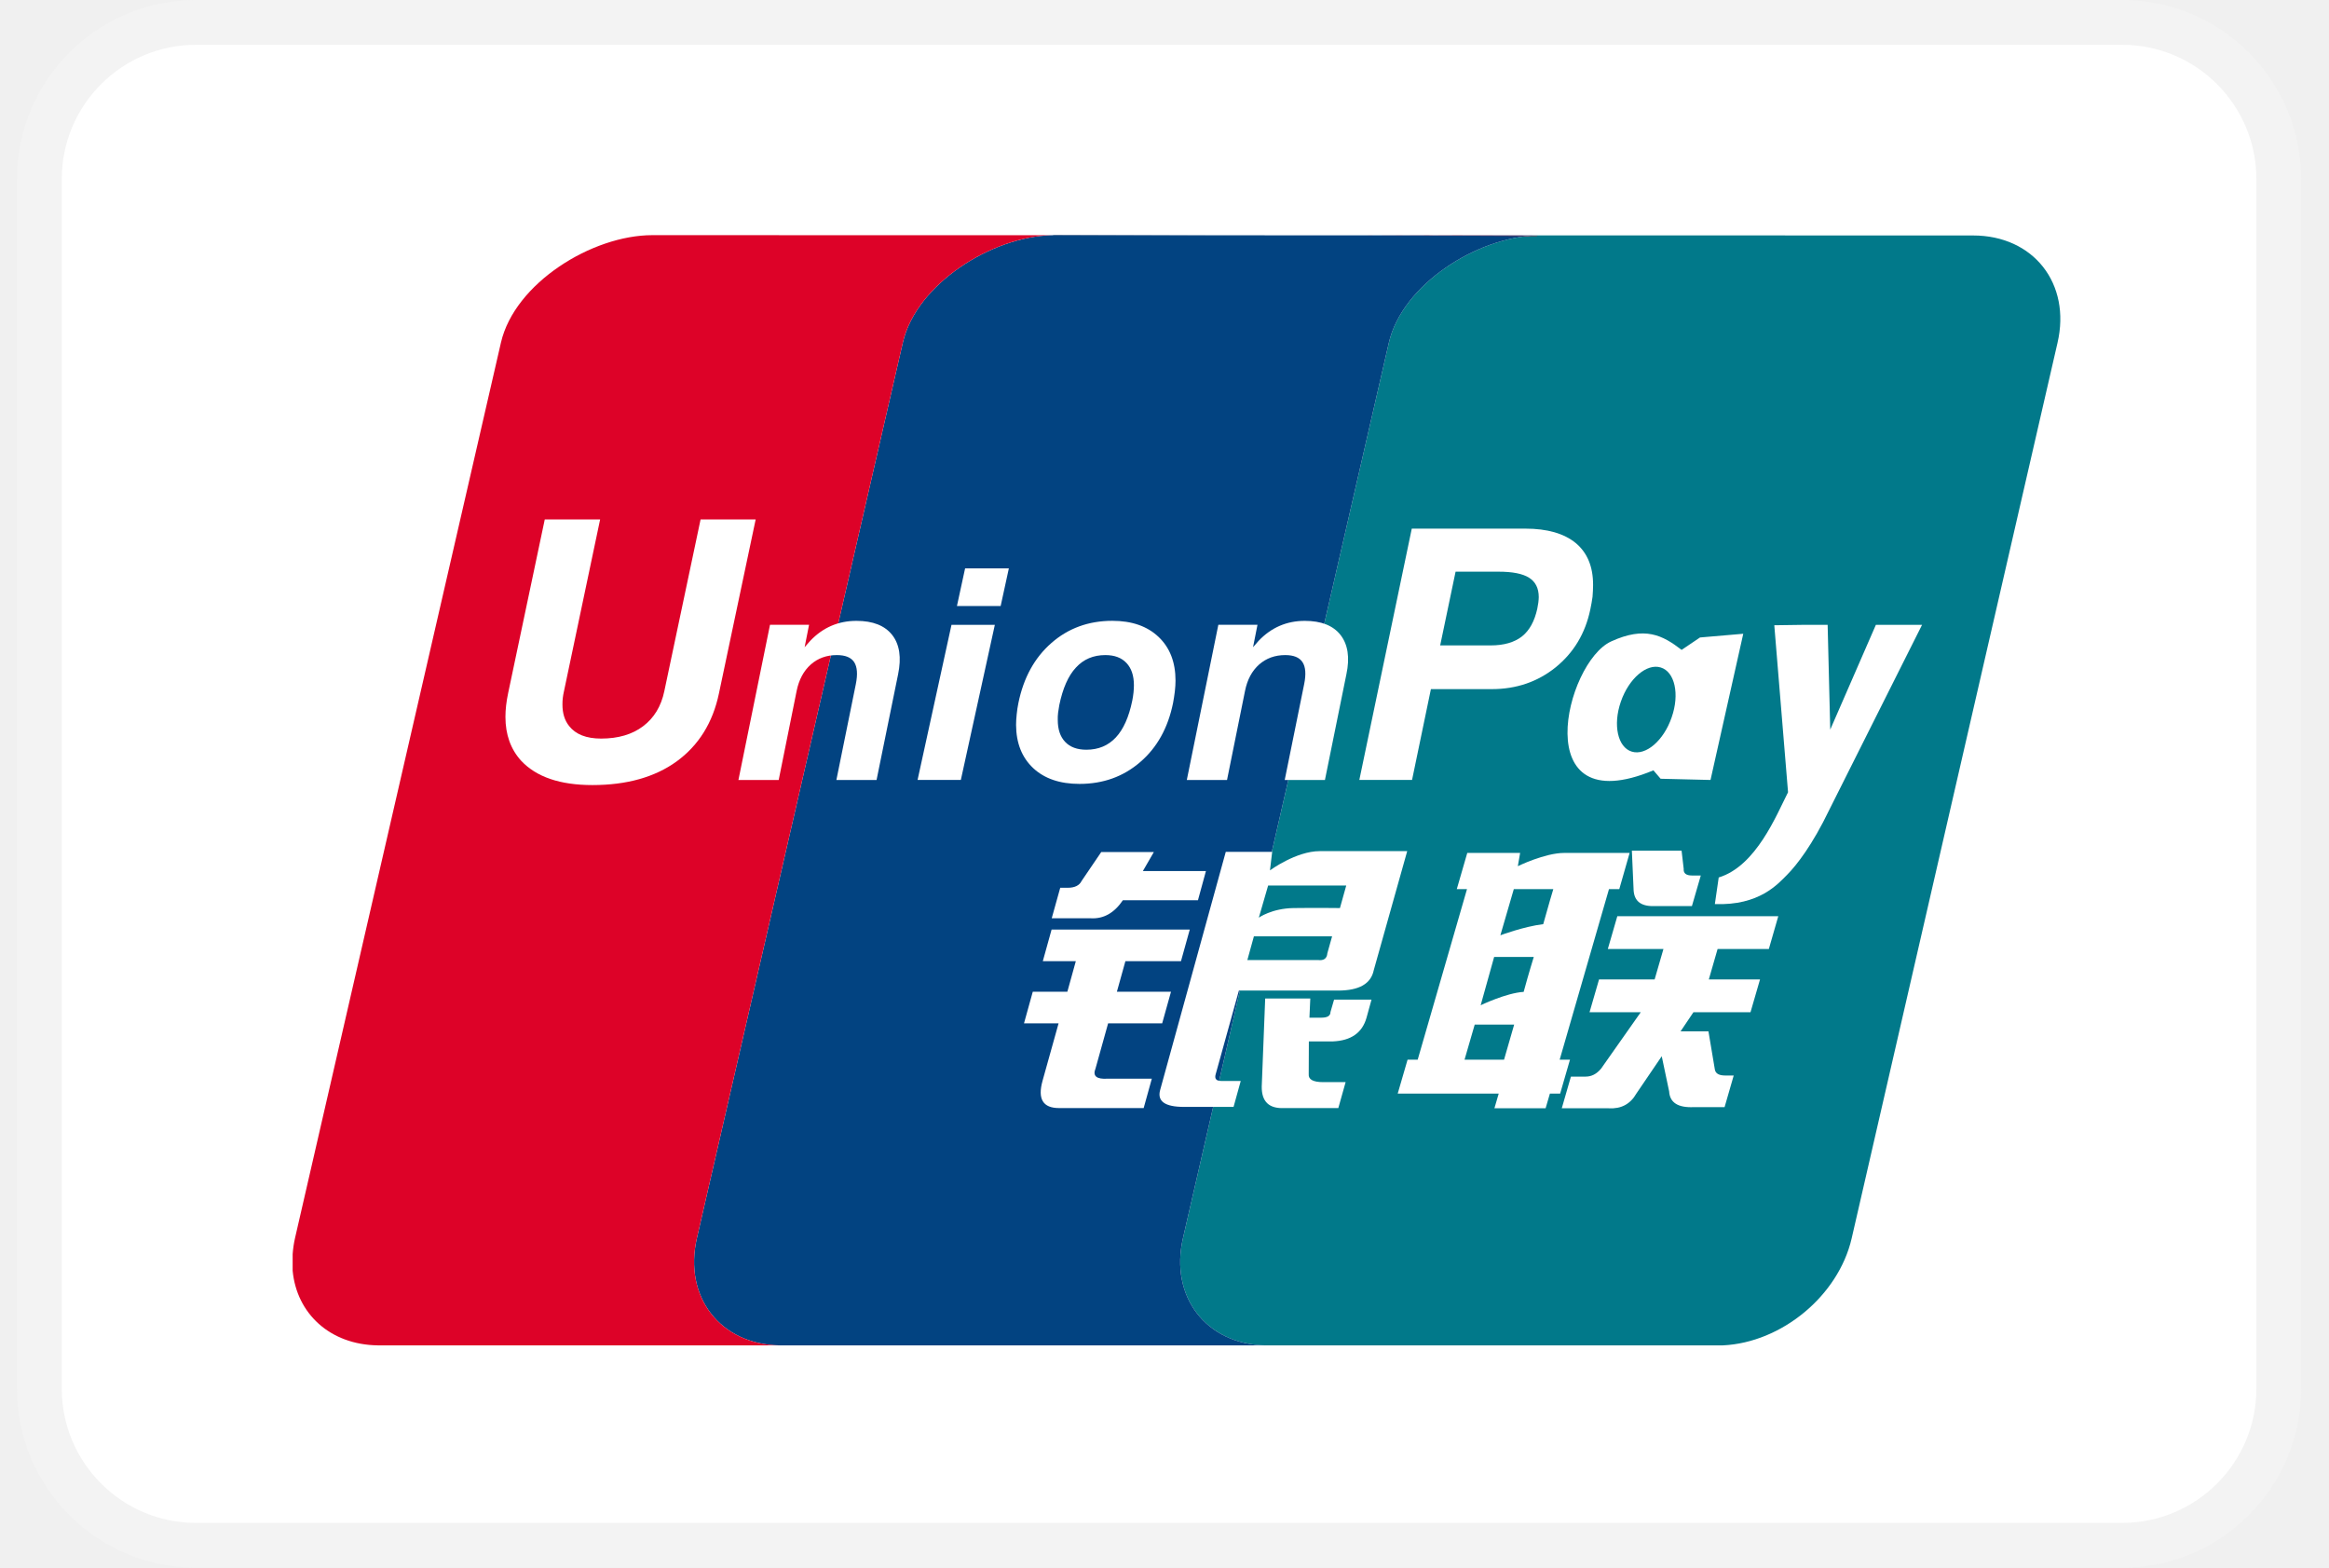
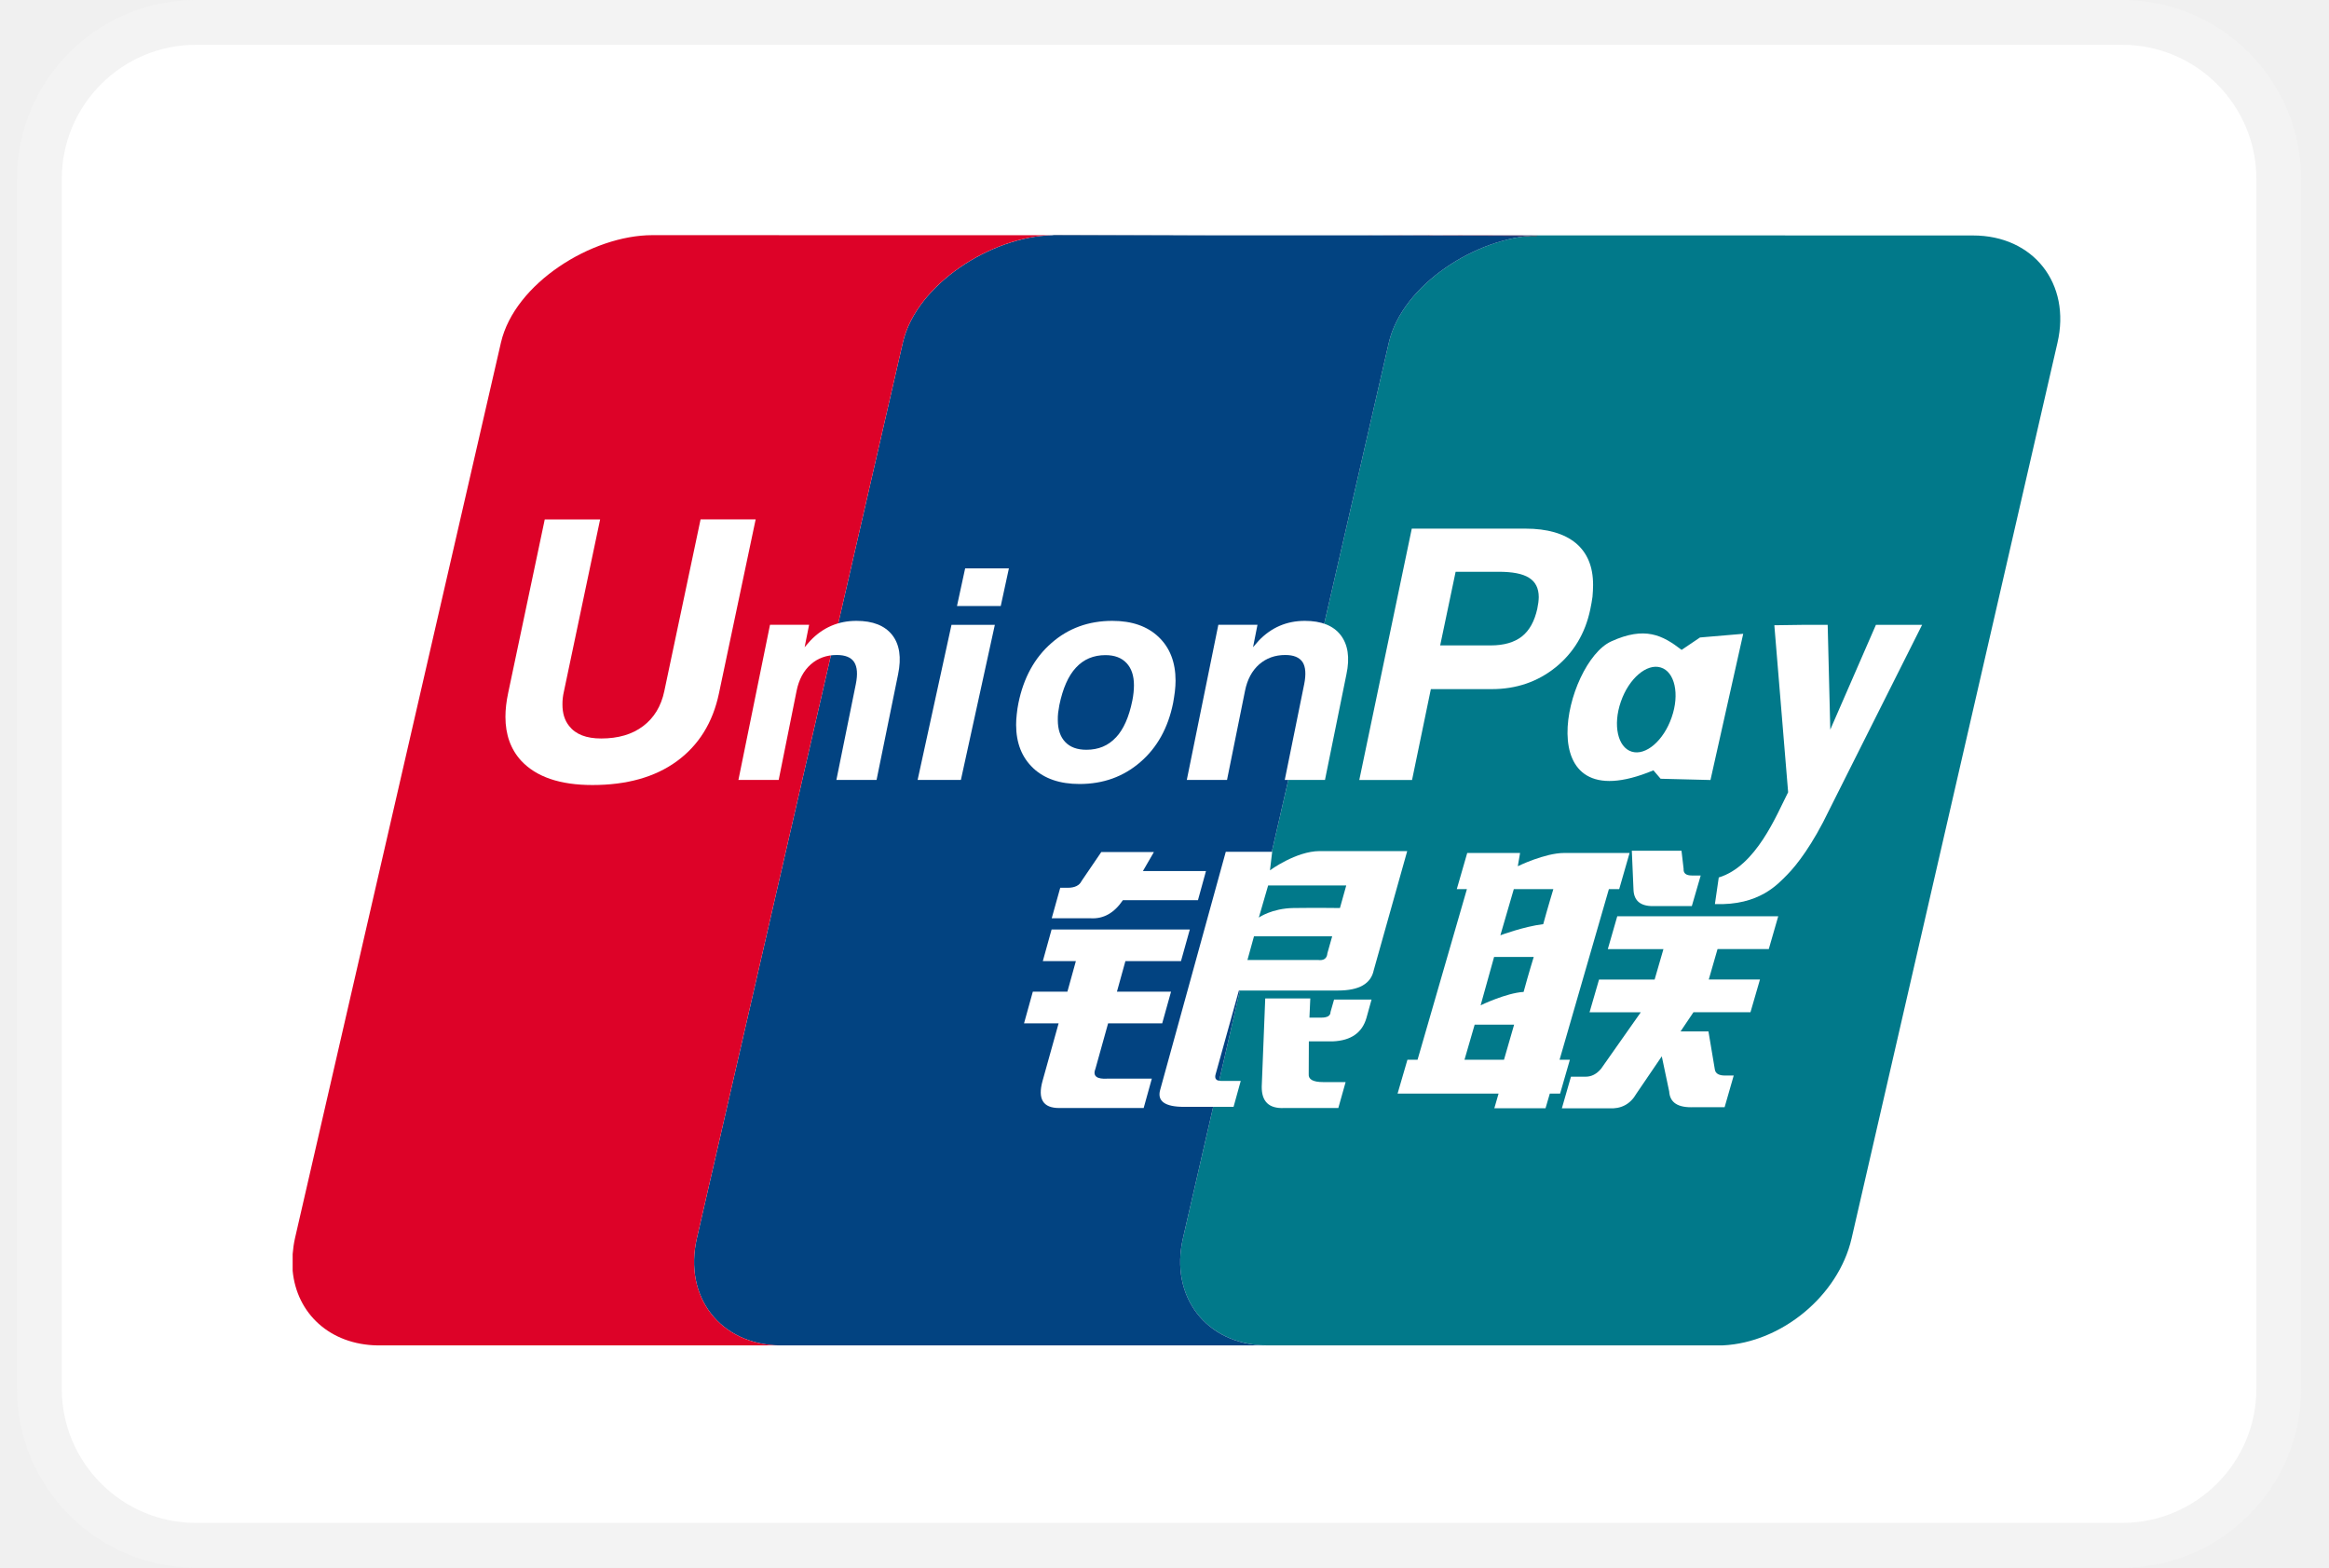
- <svg xmlns="http://www.w3.org/2000/svg" width="52" height="35" viewBox="0 0 52 35" fill="none">
-   <rect x="0.879" y="0.5" width="50" height="34" rx="3.5" fill="white" stroke="#F3F3F3" />
-   <path fill-rule="evenodd" clip-rule="evenodd" d="M44.054 5.257L34.335 5.255C34.334 5.255 34.333 5.255 34.333 5.255C34.325 5.255 34.318 5.256 34.311 5.256C32.975 5.296 31.312 6.349 31.01 7.647L26.413 27.64C26.11 28.95 26.934 30.017 28.26 30.036H38.47C39.776 29.973 41.044 28.932 41.342 27.649L45.938 7.656C46.246 6.332 45.402 5.257 44.054 5.257Z" fill="#01798A" />
-   <path fill-rule="evenodd" clip-rule="evenodd" d="M26.413 27.64L31.01 7.647C31.313 6.349 32.975 5.296 34.311 5.256L30.446 5.254L23.484 5.252C22.145 5.279 20.46 6.339 20.158 7.647L15.56 27.64C15.256 28.95 16.081 30.017 17.406 30.036H28.26C26.934 30.017 26.11 28.95 26.413 27.64" fill="#024381" />
-   <path fill-rule="evenodd" clip-rule="evenodd" d="M15.56 27.64L20.158 7.647C20.461 6.339 22.145 5.279 23.484 5.252L14.565 5.25C13.219 5.25 11.492 6.322 11.185 7.647L6.587 27.64C6.559 27.762 6.543 27.881 6.534 27.999V28.369C6.624 29.325 7.366 30.02 8.433 30.036H17.406C16.081 30.016 15.256 28.95 15.56 27.64Z" fill="#DD0228" />
-   <path fill-rule="evenodd" clip-rule="evenodd" d="M23.672 19.82H23.84C23.995 19.82 24.1 19.769 24.149 19.668L24.587 19.023H25.762L25.517 19.447H26.925L26.747 20.098H25.071C24.878 20.383 24.64 20.517 24.355 20.501H23.482L23.672 19.82H23.672ZM23.479 20.753H26.564L26.368 21.459H25.127L24.937 22.141H26.145L25.948 22.847H24.741L24.46 23.855C24.391 24.023 24.482 24.099 24.733 24.082H25.717L25.535 24.738H23.645C23.287 24.738 23.164 24.537 23.276 24.133L23.635 22.847H22.863L23.059 22.141H23.831L24.02 21.459H23.283L23.479 20.753H23.479ZM28.404 19.018L28.355 19.431C28.355 19.431 28.937 19.002 29.466 19.002H31.419L30.672 21.66C30.61 21.964 30.344 22.115 29.875 22.115H27.661L27.143 23.982C27.113 24.082 27.155 24.133 27.267 24.133H27.702L27.542 24.712H26.435C26.01 24.712 25.833 24.587 25.903 24.334L27.368 19.018H28.404H28.404ZM30.058 19.769H28.314L28.106 20.487C28.106 20.487 28.396 20.28 28.881 20.273C29.365 20.266 29.917 20.273 29.917 20.273L30.058 19.769ZM29.426 21.433C29.555 21.45 29.627 21.4 29.636 21.282L29.742 20.904H27.996L27.85 21.433H29.426ZM28.248 22.292H29.255L29.236 22.72H29.504C29.639 22.72 29.706 22.678 29.706 22.593L29.786 22.317H30.622L30.511 22.72C30.416 23.057 30.166 23.233 29.759 23.25H29.223L29.22 23.982C29.21 24.099 29.318 24.159 29.54 24.159H30.044L29.881 24.738H28.673C28.334 24.754 28.168 24.595 28.171 24.259L28.248 22.292V22.292Z" fill="white" />
-   <path fill-rule="evenodd" clip-rule="evenodd" d="M16.053 15.476C15.916 16.134 15.6 16.639 15.109 16.998C14.623 17.35 13.995 17.527 13.227 17.527C12.504 17.527 11.975 17.346 11.636 16.984C11.402 16.727 11.285 16.4 11.285 16.005C11.285 15.841 11.305 15.665 11.345 15.476L12.163 11.597H13.399L12.592 15.432C12.567 15.539 12.557 15.637 12.558 15.726C12.557 15.923 12.607 16.084 12.707 16.209C12.854 16.396 13.091 16.489 13.422 16.489C13.802 16.489 14.116 16.397 14.359 16.213C14.602 16.03 14.761 15.77 14.832 15.432L15.642 11.597H16.872L16.053 15.476Z" fill="white" />
-   <path fill-rule="evenodd" clip-rule="evenodd" d="M21.244 13.95H22.212L21.453 17.412H20.487L21.244 13.95ZM21.548 12.689H22.525L22.342 13.529H21.366L21.548 12.689Z" fill="white" />
-   <path fill-rule="evenodd" clip-rule="evenodd" d="M23.069 17.149C22.816 16.911 22.688 16.59 22.686 16.183C22.686 16.113 22.691 16.034 22.7 15.947C22.709 15.859 22.721 15.774 22.738 15.695C22.853 15.132 23.097 14.686 23.474 14.356C23.85 14.026 24.304 13.86 24.835 13.86C25.27 13.86 25.614 13.979 25.867 14.219C26.12 14.459 26.246 14.783 26.246 15.196C26.246 15.266 26.241 15.348 26.231 15.436C26.22 15.525 26.207 15.61 26.191 15.695C26.079 16.248 25.835 16.69 25.458 17.013C25.082 17.339 24.629 17.501 24.102 17.501C23.665 17.501 23.321 17.384 23.069 17.149M24.914 16.463C25.084 16.281 25.206 16.006 25.281 15.639C25.292 15.581 25.302 15.521 25.308 15.462C25.314 15.403 25.317 15.348 25.317 15.298C25.317 15.085 25.262 14.919 25.151 14.802C25.04 14.683 24.883 14.625 24.68 14.625C24.412 14.625 24.194 14.717 24.023 14.903C23.85 15.088 23.728 15.369 23.651 15.742C23.64 15.8 23.632 15.857 23.624 15.913C23.617 15.97 23.616 16.024 23.617 16.073C23.617 16.285 23.672 16.448 23.783 16.564C23.893 16.68 24.05 16.738 24.255 16.738C24.525 16.738 24.743 16.646 24.914 16.463Z" fill="white" />
-   <path fill-rule="evenodd" clip-rule="evenodd" d="M32.526 19.85L32.76 19.042H33.94L33.889 19.338C33.889 19.338 34.492 19.042 34.926 19.042C35.361 19.042 36.385 19.042 36.385 19.042L36.154 19.85H35.924L34.823 23.658H35.053L34.834 24.415H34.605L34.509 24.743H33.366L33.462 24.415H31.207L31.427 23.658H31.653L32.754 19.85H32.526H32.526ZM33.799 19.85L33.499 20.881C33.499 20.881 34.013 20.687 34.456 20.632C34.554 20.272 34.681 19.85 34.681 19.85H33.799V19.85ZM33.36 21.364L33.059 22.443C33.059 22.443 33.628 22.168 34.019 22.144C34.132 21.727 34.245 21.364 34.245 21.364H33.36V21.364ZM33.581 23.658L33.807 22.875H32.926L32.699 23.658H33.581ZM36.435 18.992H37.545L37.592 19.395C37.584 19.497 37.646 19.546 37.778 19.546H37.974L37.776 20.228H36.96C36.649 20.244 36.489 20.127 36.474 19.874L36.435 18.992ZM36.11 20.455H39.704L39.493 21.187H38.349L38.153 21.867H39.296L39.084 22.598H37.81L37.522 23.026H38.145L38.289 23.884C38.307 23.969 38.384 24.011 38.515 24.011H38.709L38.505 24.717H37.82C37.465 24.734 37.282 24.617 37.267 24.365L37.102 23.581L36.535 24.415C36.401 24.65 36.194 24.76 35.917 24.743H34.87L35.074 24.036H35.4C35.535 24.036 35.646 23.978 35.746 23.86L36.634 22.598H35.49L35.702 21.867H36.943L37.14 21.187H35.898L36.11 20.455Z" fill="white" />
-   <path fill-rule="evenodd" clip-rule="evenodd" d="M17.192 13.949H18.064L17.965 14.449L18.09 14.307C18.373 14.009 18.717 13.861 19.122 13.861C19.49 13.861 19.755 13.966 19.921 14.177C20.085 14.388 20.129 14.68 20.052 15.054L19.571 17.414H18.674L19.108 15.275C19.153 15.054 19.14 14.89 19.072 14.784C19.003 14.677 18.873 14.625 18.685 14.625C18.454 14.625 18.26 14.696 18.102 14.836C17.943 14.978 17.838 15.174 17.787 15.424L17.386 17.414H16.487L17.192 13.949Z" fill="white" />
-   <path fill-rule="evenodd" clip-rule="evenodd" d="M27.202 13.949H28.076L27.977 14.449L28.101 14.307C28.384 14.009 28.729 13.861 29.133 13.861C29.5 13.861 29.766 13.966 29.931 14.177C30.094 14.388 30.141 14.68 30.061 15.054L29.582 17.414H28.684L29.118 15.275C29.163 15.054 29.151 14.89 29.082 14.784C29.012 14.677 28.884 14.625 28.696 14.625C28.465 14.625 28.272 14.696 28.112 14.836C27.953 14.978 27.848 15.174 27.798 15.424L27.396 17.414H26.498L27.202 13.949" fill="white" />
-   <path fill-rule="evenodd" clip-rule="evenodd" d="M31.521 11.802H34.058C34.545 11.802 34.922 11.91 35.182 12.124C35.44 12.34 35.569 12.65 35.569 13.053V13.066C35.569 13.142 35.564 13.229 35.557 13.323C35.544 13.416 35.528 13.509 35.507 13.607C35.395 14.142 35.136 14.571 34.735 14.897C34.333 15.221 33.857 15.385 33.308 15.385H31.948L31.527 17.413H30.35L31.521 11.802M32.155 14.409H33.283C33.578 14.409 33.811 14.341 33.981 14.209C34.15 14.074 34.261 13.87 34.323 13.591C34.333 13.54 34.339 13.494 34.347 13.451C34.351 13.411 34.356 13.37 34.356 13.332C34.356 13.133 34.284 12.989 34.14 12.898C33.996 12.807 33.77 12.763 33.457 12.763H32.499L32.155 14.409" fill="white" />
-   <path fill-rule="evenodd" clip-rule="evenodd" d="M40.841 18.083C40.468 18.861 40.114 19.315 39.905 19.526C39.696 19.735 39.283 20.221 38.288 20.184L38.374 19.59C39.211 19.336 39.664 18.193 39.922 17.687L39.615 13.959L40.262 13.95H40.806L40.864 16.289L41.883 13.95H42.914L40.841 18.083Z" fill="white" />
-   <path fill-rule="evenodd" clip-rule="evenodd" d="M37.956 14.232L37.546 14.509C37.118 14.18 36.727 13.976 35.973 14.32C34.945 14.788 34.087 18.381 36.916 17.198L37.077 17.386L38.191 17.413L38.922 14.149L37.956 14.232M37.323 16.017C37.145 16.535 36.745 16.878 36.432 16.78C36.12 16.685 36.008 16.185 36.189 15.665C36.368 15.146 36.77 14.804 37.08 14.902C37.393 14.997 37.506 15.497 37.323 16.017Z" fill="white" />
-   <path fill-rule="evenodd" clip-rule="evenodd" d="M34.333 5.261L30.446 5.253L34.311 5.27C34.318 5.27 34.325 5.261 34.333 5.261" fill="#E02F41" />
-   <path fill-rule="evenodd" clip-rule="evenodd" d="M30.447 5.274L23.538 5.25C23.52 5.25 23.502 5.258 23.484 5.265L30.447 5.274" fill="#2E4F7D" />
+ <svg xmlns="http://www.w3.org/2000/svg" fill="none" height="35" viewBox="0 0 52 35" width="52">
+   <rect fill="#fff" height="34" rx="3.5" stroke="#f3f3f3" width="50" x=".879" y=".5" />
+   <g clip-rule="evenodd" fill-rule="evenodd">
+     <path d="m44.054 5.257-9.719-.002c-.001 0-.003 0-.003 0-.007 0-.015.001-.022.001-1.335.04-2.998 1.093-3.301 2.391l-4.596 19.993c-.303 1.31.521 2.376 1.847 2.396h10.21c1.305-.064 2.574-1.104 2.871-2.388l4.596-19.993c.308-1.324-.536-2.398-1.884-2.398z" fill="#01798a" />
+     <path d="m26.413 27.64 4.596-19.993c.303-1.298 1.966-2.351 3.301-2.391l-3.864-.002-6.962-.001c-1.339.027-3.023 1.087-3.326 2.395l-4.598 19.993c-.304 1.31.521 2.376 1.846 2.396h10.854c-1.325-.02-2.15-1.086-1.847-2.396" fill="#024381" />
+     <path d="m15.56 27.64 4.598-19.993c.303-1.308 1.987-2.368 3.326-2.395l-8.919-.002c-1.346 0-3.073 1.072-3.38 2.397l-4.598 19.993c-.028.122-.043.241-.053.359v.371c.09.955.832 1.651 1.899 1.667h8.973c-1.325-.02-2.15-1.086-1.846-2.396z" fill="#dd0228" />
+     <path d="m23.672 19.82h.169c.155 0 .26-.051.308-.152l.439-.645h1.175l-.245.424h1.408l-.179.65h-1.676c-.193.285-.431.42-.716.404h-.873zm-.193.932h3.086l-.197.706h-1.241l-.189.682h1.208l-.197.706h-1.208l-.281 1.008c-.069.168.022.244.273.227h.984l-.182.656h-1.889c-.358 0-.481-.201-.369-.605l.359-1.286h-.772l.196-.706h.772l.189-.682h-.738zm4.925-1.735-.049.413s.582-.429 1.111-.429h1.953l-.747 2.658c-.062.304-.328.455-.797.455h-2.214l-.519 1.867c-.03.1.012.151.124.151h.436l-.16.579h-1.107c-.425 0-.602-.126-.532-.378l1.465-5.316zm1.654.751h-1.744l-.208.717s.29-.206.775-.213c.484-.007 1.036 0 1.036 0zm-.631 1.664c.129.017.201-.033.21-.151l.107-.378h-1.746l-.146.529zm-1.178.859h1.006l-.019.428h.268c.135 0 .203-.043.203-.127l.079-.277h.837l-.112.404c-.095.337-.345.512-.752.53h-.536l-.003.732c-.01.117.098.177.32.177h.504l-.163.579h-1.209c-.339.016-.505-.143-.501-.479z" fill="#fff" />
+     <path d="m16.053 15.476c-.137.657-.453 1.163-.944 1.521-.486.353-1.114.529-1.882.529-.723 0-1.253-.18-1.591-.543-.235-.257-.351-.584-.351-.98 0-.163.02-.339.06-.528l.818-3.879h1.236l-.807 3.835c-.025.106-.035.205-.034.294-.001.196.048.357.149.483.146.187.384.279.715.279.38 0 .694-.091.937-.276.243-.183.402-.443.473-.781l.81-3.835h1.23z" fill="#fff" />
+     <path d="m21.244 13.95h.968l-.758 3.462h-.966zm.305-1.261h.977l-.182.84h-.977z" fill="#fff" />
+     <path d="m23.069 17.149c-.253-.238-.381-.559-.382-.966 0-.07.004-.149.014-.235.009-.088.021-.173.038-.253.115-.562.359-1.009.736-1.338.376-.331.83-.496 1.361-.496.435 0 .78.119 1.032.359.252.24.379.565.379.977 0 .071-.005.152-.015.24-.011.089-.025.174-.04.259-.112.554-.356.995-.733 1.319-.377.326-.829.488-1.356.488-.437 0-.781-.117-1.033-.352m1.845-.686c.171-.182.293-.458.367-.825.011-.057.021-.117.027-.177.006-.059.009-.113.009-.164 0-.213-.055-.379-.166-.496-.11-.118-.267-.177-.47-.177-.268 0-.486.093-.658.278-.173.185-.295.466-.372.839-.011.057-.019.115-.027.171-.006.057-.008.111-.007.16 0 .212.055.376.166.492.11.116.267.173.472.173.269 0 .488-.091.658-.275z" fill="#fff" />
+     <path d="m32.526 19.85.233-.807h1.18l-.051.296s.603-.296 1.037-.296h1.459l-.232.807h-.23l-1.101 3.809h.23l-.218.756h-.23l-.096.328h-1.143l.095-.328h-2.255l.22-.756h.226l1.102-3.809zm1.273 0-.3 1.031s.514-.194.957-.249c.098-.36.226-.782.226-.782zm-.44 1.514-.301 1.08s.57-.276.96-.299c.113-.417.226-.781.226-.781zm.221 2.295.226-.783h-.881l-.227.783zm2.854-4.666h1.109l.047.402c-.007.102.054.151.186.151h.196l-.198.682h-.816c-.311.016-.471-.101-.486-.354zm-.325 1.463h3.594l-.211.732h-1.144l-.196.68h1.143l-.212.731h-1.273l-.288.428h.623l.144.858c.017.085.094.127.226.127h.194l-.203.706h-.685c-.355.017-.538-.1-.553-.352l-.165-.783-.567.833c-.134.235-.34.345-.618.328h-1.046l.203-.706h.326c.134 0 .246-.059.346-.177l.887-1.261h-1.144l.212-.731h1.241l.197-.68h-1.242z" fill="#fff" />
+     <path d="m17.192 13.949h.873l-.1.5.125-.143c.283-.298.627-.445 1.032-.445.367 0 .632.105.799.316.164.211.208.503.131.877l-.481 2.359h-.897l.434-2.139c.045-.221.032-.386-.037-.492-.068-.106-.199-.159-.387-.159-.231 0-.425.071-.583.211-.159.141-.264.338-.315.588l-.4 1.99h-.899z" fill="#fff" />
+     <path d="m27.202 13.949h.874l-.099.5.124-.143c.283-.298.628-.445 1.033-.445.367 0 .633.105.798.316.163.211.21.503.13.877l-.479 2.359h-.898l.434-2.139c.044-.221.032-.386-.036-.492-.071-.106-.199-.159-.386-.159-.231 0-.424.071-.585.211-.159.141-.264.338-.314.588l-.402 1.99h-.898z" fill="#fff" />
+     <path d="m31.521 11.802h2.537c.488 0 .865.109 1.124.322.258.216.387.526.387.93v.012c0 .077-.005.163-.013.257-.013.093-.029.187-.05.284-.112.534-.371.964-.772 1.29-.402.324-.878.488-1.427.488h-1.36l-.42 2.029h-1.178zm.634 2.607h1.128c.294 0 .527-.067.697-.2.169-.134.281-.339.343-.617.01-.051.016-.098.024-.14.004-.04.009-.081.009-.119 0-.199-.072-.343-.216-.433-.144-.092-.37-.135-.682-.135h-.958z" fill="#fff" />
+     <path d="m40.841 18.083c-.372.778-.727 1.232-.935 1.443-.209.209-.622.694-1.617.658l.086-.594c.838-.254 1.29-1.397 1.549-1.903l-.308-3.728.648-.009h.543l.058 2.339 1.019-2.339h1.031z" fill="#fff" />
+     <path d="m37.956 14.232-.41.277c-.428-.329-.819-.533-1.573-.189-1.028.468-1.886 4.061.943 2.878l.161.188 1.113.028.731-3.264zm-.633 1.785c-.179.518-.578.861-.891.764-.313-.095-.424-.595-.243-1.115.179-.52.581-.861.891-.764.313.095.426.595.243 1.115z" fill="#fff" />
+     <path d="m34.333 5.261-3.886-.008 3.864.016c.007 0 .015-.009.022-.009" fill="#e02f41" />
+     <path d="m30.447 5.274-6.909-.024c-.017 0-.035.008-.053.015z" fill="#2e4f7d" />
+   </g>
</svg>
